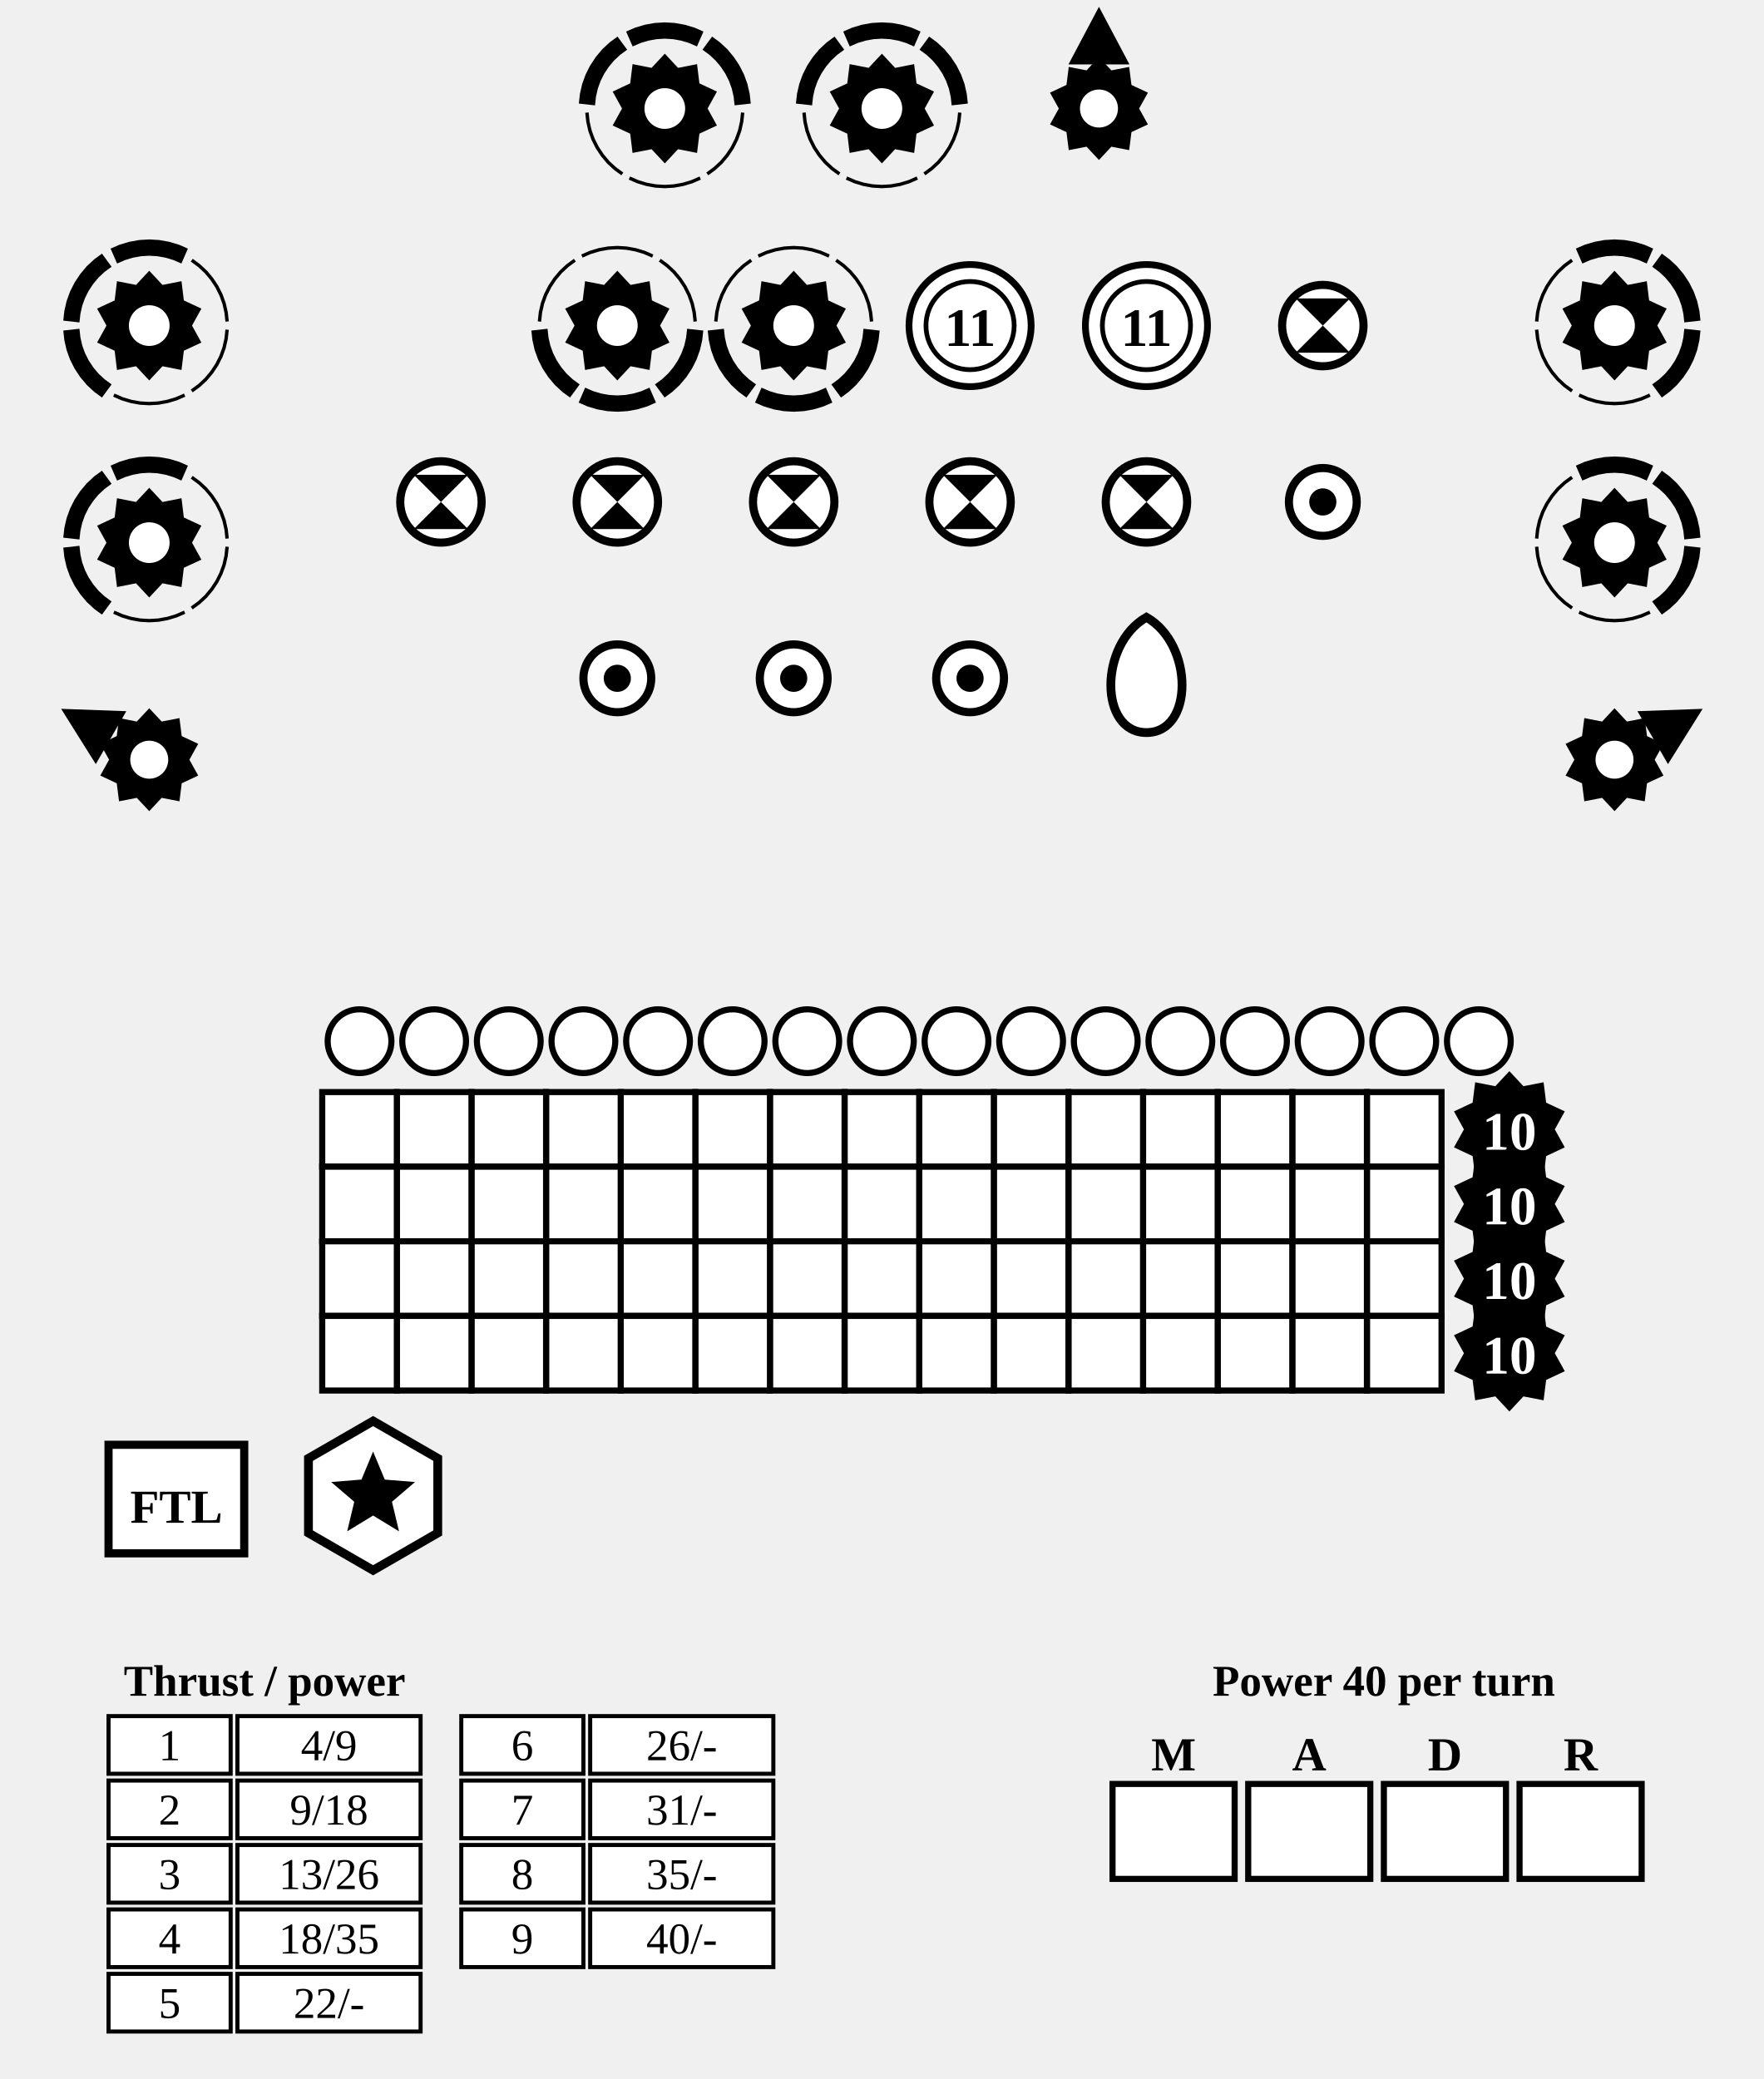
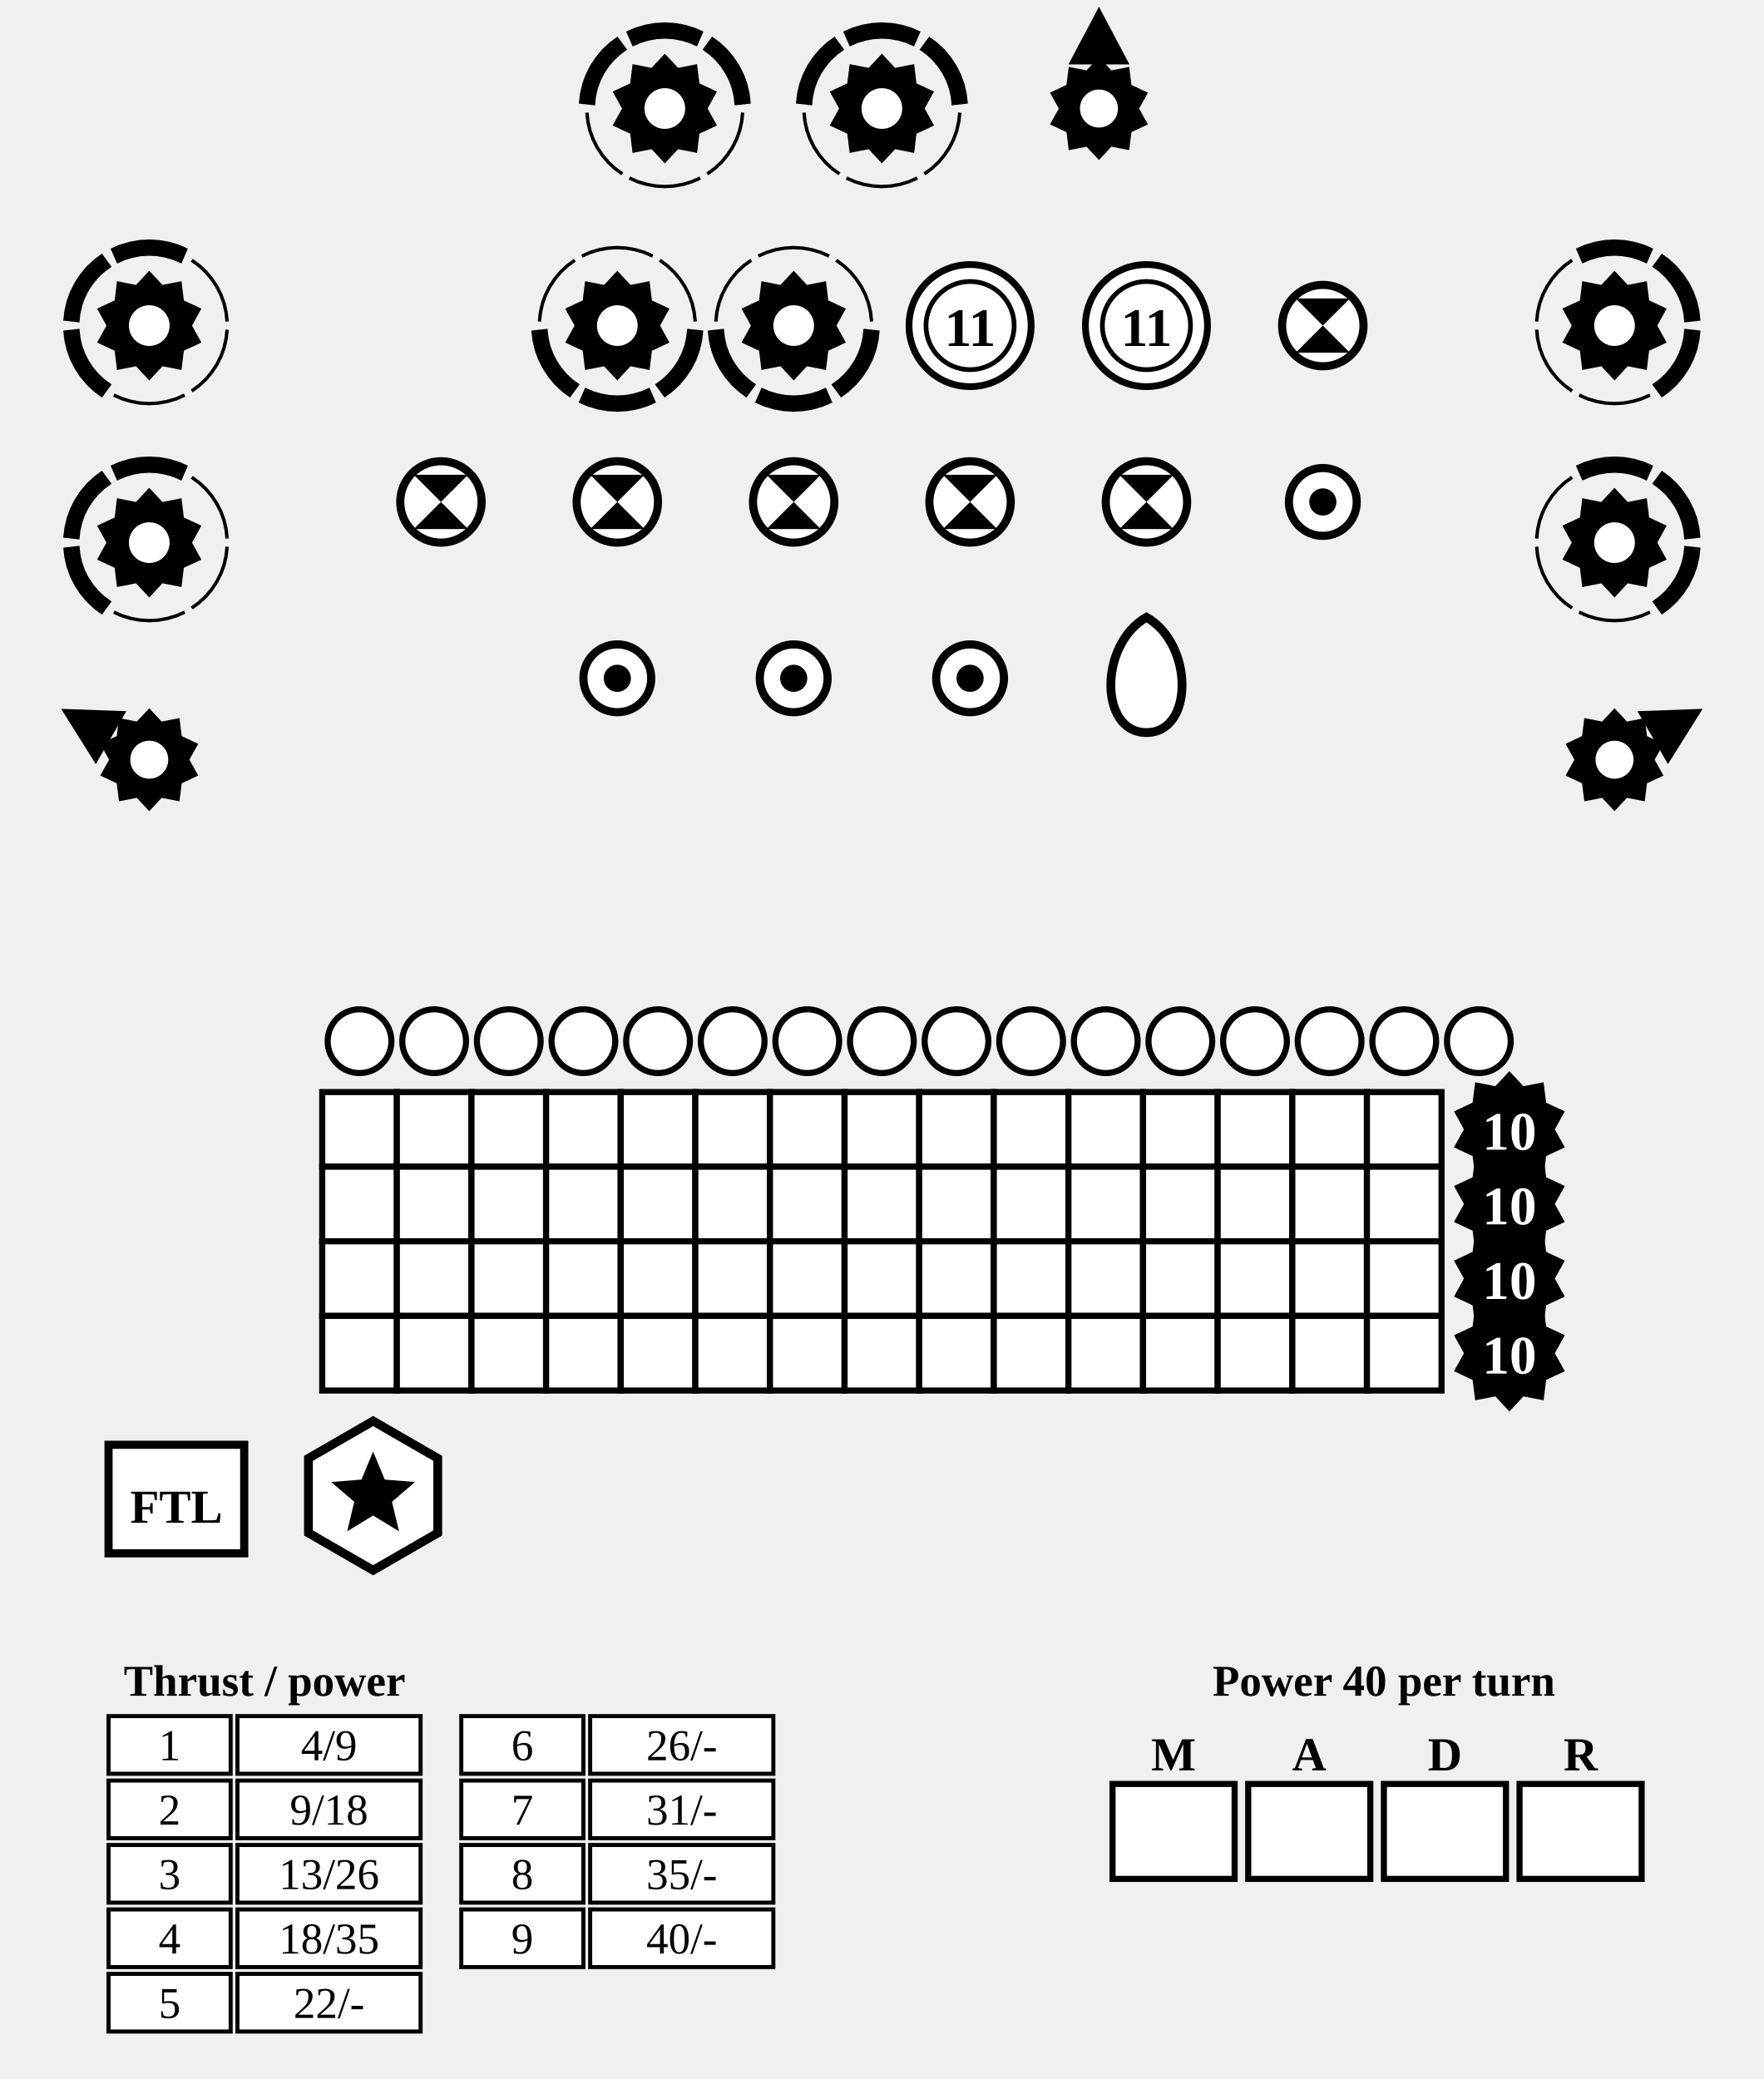
<svg xmlns="http://www.w3.org/2000/svg" viewBox="0 0 260 306.5" class="ssd">
  <path d="M98 8.5 L99.81 10.44 L102.41 9.93 L102.73 12.56 L105.13 13.68 L103.85 16 L105.13 18.32 L102.73 19.44 L102.41 22.07 L99.81 21.56 L98 23.5 L96.19 21.56 L93.59 22.07 L93.27 19.44 L90.87 18.32 L92.15 16 L90.87 13.68 L93.27 12.56 L93.59 9.93 L96.19 10.44 Z" fill="black" stroke="black" stroke-width="0.8" data-ref="system:s3" />
  <circle cx="98" cy="16" r="3" fill="white" stroke="none" stroke-width="0" data-ref="system:s3" />
  <path d="M92.78 5.75 L94.02 5.21 L95.32 4.82 L96.65 4.58 L98 4.5 L99.35 4.58 L100.68 4.82 L101.98 5.21 L103.22 5.75" fill="none" stroke="black" stroke-width="2.4" data-ref="system:s3" />
  <path d="M104.26 6.36 L105.35 7.16 L106.34 8.08 L107.21 9.12 L107.96 10.25 L108.57 11.46 L109.03 12.73 L109.33 14.05 L109.48 15.4" fill="none" stroke="black" stroke-width="2.4" data-ref="system:s3" />
  <path d="M109.48 16.6 L109.33 17.95 L109.03 19.27 L108.57 20.54 L107.96 21.75 L107.21 22.88 L106.34 23.92 L105.35 24.84 L104.26 25.64" fill="none" stroke="black" stroke-width="0.5" data-ref="system:s3" />
  <path d="M103.22 26.25 L101.98 26.79 L100.68 27.18 L99.35 27.42 L98 27.5 L96.65 27.42 L95.32 27.18 L94.02 26.79 L92.78 26.25" fill="none" stroke="black" stroke-width="0.5" data-ref="system:s3" />
  <path d="M91.74 25.64 L90.65 24.84 L89.66 23.92 L88.79 22.88 L88.04 21.75 L87.43 20.54 L86.97 19.27 L86.67 17.95 L86.52 16.6" fill="none" stroke="black" stroke-width="0.5" data-ref="system:s3" />
  <path d="M86.52 15.4 L86.67 14.05 L86.97 12.73 L87.43 11.46 L88.04 10.25 L88.79 9.12 L89.66 8.08 L90.65 7.16 L91.74 6.36" fill="none" stroke="black" stroke-width="2.4" data-ref="system:s3" />
  <path d="M130 8.5 L131.81 10.44 L134.41 9.93 L134.73 12.56 L137.13 13.68 L135.85 16 L137.13 18.32 L134.73 19.44 L134.41 22.07 L131.81 21.56 L130 23.5 L128.19 21.56 L125.59 22.07 L125.27 19.44 L122.87 18.32 L124.15 16 L122.87 13.68 L125.27 12.56 L125.59 9.93 L128.19 10.44 Z" fill="black" stroke="black" stroke-width="0.8" data-ref="system:s4" />
  <circle cx="130" cy="16" r="3" fill="white" stroke="none" stroke-width="0" data-ref="system:s4" />
  <path d="M124.78 5.75 L126.02 5.21 L127.32 4.82 L128.65 4.58 L130 4.5 L131.35 4.58 L132.68 4.82 L133.98 5.21 L135.22 5.75" fill="none" stroke="black" stroke-width="2.4" data-ref="system:s4" />
  <path d="M136.26 6.36 L137.35 7.16 L138.34 8.08 L139.21 9.12 L139.96 10.25 L140.57 11.46 L141.03 12.73 L141.33 14.05 L141.48 15.4" fill="none" stroke="black" stroke-width="2.4" data-ref="system:s4" />
  <path d="M141.48 16.6 L141.33 17.95 L141.03 19.27 L140.57 20.54 L139.96 21.75 L139.21 22.88 L138.34 23.92 L137.35 24.84 L136.26 25.64" fill="none" stroke="black" stroke-width="0.5" data-ref="system:s4" />
  <path d="M135.22 26.25 L133.98 26.79 L132.68 27.18 L131.35 27.42 L130 27.5 L128.65 27.42 L127.32 27.18 L126.02 26.79 L124.78 26.25" fill="none" stroke="black" stroke-width="0.5" data-ref="system:s4" />
  <path d="M123.74 25.64 L122.65 24.84 L121.66 23.92 L120.79 22.88 L120.04 21.75 L119.43 20.54 L118.97 19.27 L118.67 17.95 L118.52 16.6" fill="none" stroke="black" stroke-width="0.5" data-ref="system:s4" />
  <path d="M118.52 15.4 L118.67 14.05 L118.97 12.73 L119.43 11.46 L120.04 10.25 L120.79 9.12 L121.66 8.08 L122.65 7.16 L123.74 6.36" fill="none" stroke="black" stroke-width="2.4" data-ref="system:s4" />
  <path d="M162 9 L163.69 10.81 L166.11 10.34 L166.42 12.79 L168.66 13.84 L167.46 16 L168.66 18.16 L166.42 19.21 L166.11 21.66 L163.69 21.19 L162 23 L160.31 21.19 L157.89 21.66 L157.58 19.21 L155.34 18.16 L156.54 16 L155.34 13.84 L157.58 12.79 L157.89 10.34 L160.31 10.81 Z" fill="black" stroke="black" stroke-width="0.8" data-ref="system:s10" />
  <circle cx="162" cy="16" r="2.8" fill="white" stroke="none" stroke-width="0" data-ref="system:s10" />
  <path d="M162 1 L166.5 9.5 L157.5 9.5 Z" fill="black" stroke="none" stroke-width="0" data-ref="system:s10" />
  <path d="M22 40.5 L23.81 42.44 L26.41 41.93 L26.73 44.56 L29.13 45.68 L27.85 48 L29.13 50.32 L26.73 51.44 L26.41 54.07 L23.81 53.56 L22 55.5 L20.19 53.56 L17.59 54.07 L17.27 51.44 L14.87 50.32 L16.15 48 L14.87 45.68 L17.27 44.56 L17.59 41.93 L20.19 42.44 Z" fill="black" stroke="black" stroke-width="0.8" data-ref="system:s2" />
  <circle cx="22" cy="48" r="3" fill="white" stroke="none" stroke-width="0" data-ref="system:s2" />
  <path d="M16.78 37.75 L18.02 37.21 L19.32 36.82 L20.65 36.58 L22 36.5 L23.35 36.58 L24.68 36.82 L25.98 37.21 L27.22 37.75" fill="none" stroke="black" stroke-width="2.4" data-ref="system:s2" />
  <path d="M28.26 38.36 L29.35 39.16 L30.34 40.08 L31.21 41.12 L31.96 42.25 L32.57 43.46 L33.03 44.73 L33.33 46.05 L33.48 47.4" fill="none" stroke="black" stroke-width="0.5" data-ref="system:s2" />
  <path d="M33.48 48.6 L33.33 49.95 L33.03 51.27 L32.57 52.54 L31.96 53.75 L31.21 54.88 L30.34 55.92 L29.35 56.84 L28.26 57.64" fill="none" stroke="black" stroke-width="0.5" data-ref="system:s2" />
  <path d="M27.22 58.25 L25.98 58.79 L24.68 59.18 L23.35 59.42 L22 59.5 L20.65 59.42 L19.32 59.18 L18.02 58.79 L16.78 58.25" fill="none" stroke="black" stroke-width="0.5" data-ref="system:s2" />
  <path d="M15.74 57.64 L14.65 56.84 L13.66 55.92 L12.79 54.88 L12.04 53.75 L11.43 52.54 L10.97 51.27 L10.67 49.95 L10.52 48.6" fill="none" stroke="black" stroke-width="2.4" data-ref="system:s2" />
  <path d="M10.52 47.4 L10.67 46.05 L10.97 44.73 L11.43 43.46 L12.04 42.25 L12.79 41.12 L13.66 40.08 L14.65 39.16 L15.74 38.36" fill="none" stroke="black" stroke-width="2.4" data-ref="system:s2" />
  <path d="M22 72.5 L23.81 74.44 L26.41 73.93 L26.73 76.56 L29.13 77.68 L27.85 80 L29.13 82.32 L26.73 83.44 L26.41 86.07 L23.81 85.56 L22 87.5 L20.19 85.56 L17.59 86.07 L17.27 83.44 L14.87 82.32 L16.15 80 L14.87 77.68 L17.27 76.56 L17.59 73.93 L20.19 74.44 Z" fill="black" stroke="black" stroke-width="0.8" data-ref="system:s6" />
  <circle cx="22" cy="80" r="3" fill="white" stroke="none" stroke-width="0" data-ref="system:s6" />
  <path d="M16.78 69.75 L18.02 69.21 L19.32 68.82 L20.65 68.58 L22 68.5 L23.35 68.58 L24.68 68.82 L25.98 69.21 L27.22 69.75" fill="none" stroke="black" stroke-width="2.4" data-ref="system:s6" />
  <path d="M28.26 70.36 L29.35 71.16 L30.34 72.08 L31.21 73.12 L31.96 74.25 L32.57 75.46 L33.03 76.73 L33.33 78.05 L33.48 79.4" fill="none" stroke="black" stroke-width="0.5" data-ref="system:s6" />
  <path d="M33.48 80.6 L33.33 81.95 L33.03 83.27 L32.57 84.54 L31.96 85.75 L31.21 86.88 L30.34 87.92 L29.35 88.84 L28.26 89.64" fill="none" stroke="black" stroke-width="0.5" data-ref="system:s6" />
  <path d="M27.22 90.25 L25.98 90.79 L24.68 91.18 L23.35 91.42 L22 91.5 L20.65 91.42 L19.32 91.18 L18.02 90.79 L16.78 90.25" fill="none" stroke="black" stroke-width="0.5" data-ref="system:s6" />
  <path d="M15.74 89.64 L14.65 88.84 L13.66 87.92 L12.79 86.88 L12.04 85.75 L11.43 84.54 L10.97 83.27 L10.67 81.95 L10.52 80.6" fill="none" stroke="black" stroke-width="2.4" data-ref="system:s6" />
  <path d="M10.52 79.4 L10.67 78.05 L10.97 76.73 L11.43 75.46 L12.04 74.25 L12.79 73.12 L13.66 72.08 L14.65 71.16 L15.74 70.36" fill="none" stroke="black" stroke-width="2.4" data-ref="system:s6" />
  <path d="M22 105 L23.69 106.81 L26.11 106.34 L26.42 108.79 L28.66 109.84 L27.46 112 L28.66 114.16 L26.42 115.21 L26.11 117.66 L23.69 117.19 L22 119 L20.31 117.19 L17.89 117.66 L17.58 115.21 L15.34 114.16 L16.54 112 L15.34 109.84 L17.58 108.79 L17.89 106.34 L20.31 106.81 Z" fill="black" stroke="black" stroke-width="0.8" data-ref="system:s11" />
  <circle cx="22" cy="112" r="2.8" fill="white" stroke="none" stroke-width="0" data-ref="system:s11" />
  <path d="M9.01 104.5 L18.62 104.85 L14.12 112.65 Z" fill="black" stroke="none" stroke-width="0" data-ref="system:s11" />
  <path d="M238 40.5 L239.81 42.44 L242.41 41.93 L242.73 44.56 L245.13 45.68 L243.85 48 L245.13 50.32 L242.73 51.44 L242.41 54.07 L239.81 53.56 L238 55.5 L236.19 53.56 L233.59 54.07 L233.27 51.44 L230.87 50.32 L232.15 48 L230.87 45.68 L233.27 44.56 L233.59 41.93 L236.19 42.44 Z" fill="black" stroke="black" stroke-width="0.8" data-ref="system:s5" />
  <circle cx="238" cy="48" r="3" fill="white" stroke="none" stroke-width="0" data-ref="system:s5" />
  <path d="M232.78 37.75 L234.02 37.21 L235.32 36.82 L236.65 36.58 L238 36.5 L239.35 36.58 L240.68 36.82 L241.98 37.21 L243.22 37.75" fill="none" stroke="black" stroke-width="2.4" data-ref="system:s5" />
  <path d="M244.26 38.36 L245.35 39.16 L246.34 40.08 L247.21 41.12 L247.96 42.25 L248.57 43.46 L249.03 44.73 L249.33 46.05 L249.48 47.4" fill="none" stroke="black" stroke-width="2.4" data-ref="system:s5" />
  <path d="M249.48 48.6 L249.33 49.95 L249.03 51.27 L248.57 52.54 L247.96 53.75 L247.21 54.88 L246.34 55.92 L245.35 56.84 L244.26 57.64" fill="none" stroke="black" stroke-width="2.4" data-ref="system:s5" />
  <path d="M243.22 58.25 L241.98 58.79 L240.68 59.18 L239.35 59.42 L238 59.5 L236.65 59.42 L235.32 59.18 L234.02 58.79 L232.78 58.25" fill="none" stroke="black" stroke-width="0.5" data-ref="system:s5" />
  <path d="M231.74 57.64 L230.65 56.84 L229.66 55.92 L228.79 54.88 L228.04 53.75 L227.43 52.54 L226.97 51.27 L226.67 49.95 L226.52 48.6" fill="none" stroke="black" stroke-width="0.5" data-ref="system:s5" />
  <path d="M226.52 47.4 L226.67 46.05 L226.97 44.73 L227.43 43.46 L228.04 42.25 L228.79 41.12 L229.66 40.08 L230.65 39.16 L231.74 38.36" fill="none" stroke="black" stroke-width="0.5" data-ref="system:s5" />
  <path d="M238 72.5 L239.81 74.44 L242.41 73.93 L242.73 76.56 L245.13 77.68 L243.85 80 L245.13 82.32 L242.73 83.44 L242.41 86.07 L239.81 85.56 L238 87.5 L236.19 85.56 L233.59 86.07 L233.27 83.44 L230.87 82.32 L232.15 80 L230.87 77.68 L233.27 76.56 L233.59 73.93 L236.19 74.44 Z" fill="black" stroke="black" stroke-width="0.8" data-ref="system:s9" />
  <circle cx="238" cy="80" r="3" fill="white" stroke="none" stroke-width="0" data-ref="system:s9" />
  <path d="M232.78 69.75 L234.02 69.21 L235.32 68.82 L236.65 68.58 L238 68.5 L239.35 68.58 L240.68 68.82 L241.98 69.21 L243.22 69.75" fill="none" stroke="black" stroke-width="2.4" data-ref="system:s9" />
  <path d="M244.26 70.36 L245.35 71.16 L246.34 72.08 L247.21 73.12 L247.96 74.25 L248.57 75.46 L249.03 76.73 L249.33 78.05 L249.48 79.4" fill="none" stroke="black" stroke-width="2.4" data-ref="system:s9" />
  <path d="M249.48 80.6 L249.33 81.95 L249.03 83.27 L248.57 84.54 L247.96 85.75 L247.21 86.88 L246.34 87.92 L245.35 88.84 L244.26 89.64" fill="none" stroke="black" stroke-width="2.4" data-ref="system:s9" />
  <path d="M243.22 90.25 L241.98 90.79 L240.68 91.18 L239.35 91.42 L238 91.5 L236.65 91.42 L235.32 91.18 L234.02 90.79 L232.78 90.25" fill="none" stroke="black" stroke-width="0.5" data-ref="system:s9" />
  <path d="M231.74 89.64 L230.65 88.84 L229.66 87.92 L228.79 86.88 L228.04 85.75 L227.43 84.54 L226.97 83.27 L226.67 81.95 L226.52 80.6" fill="none" stroke="black" stroke-width="0.5" data-ref="system:s9" />
  <path d="M226.52 79.4 L226.67 78.05 L226.97 76.73 L227.43 75.46 L228.04 74.25 L228.79 73.12 L229.66 72.08 L230.65 71.16 L231.74 70.36" fill="none" stroke="black" stroke-width="0.5" data-ref="system:s9" />
  <path d="M238 105 L239.69 106.81 L242.11 106.34 L242.42 108.79 L244.66 109.84 L243.46 112 L244.66 114.16 L242.42 115.21 L242.11 117.66 L239.69 117.19 L238 119 L236.31 117.19 L233.89 117.66 L233.58 115.21 L231.34 114.16 L232.54 112 L231.34 109.84 L233.58 108.79 L233.89 106.34 L236.31 106.81 Z" fill="black" stroke="black" stroke-width="0.8" data-ref="system:s12" />
  <circle cx="238" cy="112" r="2.8" fill="white" stroke="none" stroke-width="0" data-ref="system:s12" />
  <path d="M250.99 104.5 L245.88 112.65 L241.38 104.85 Z" fill="black" stroke="none" stroke-width="0" data-ref="system:s12" />
  <path d="M91 40.5 L92.81 42.44 L95.41 41.93 L95.73 44.56 L98.13 45.68 L96.85 48 L98.13 50.32 L95.73 51.44 L95.41 54.07 L92.81 53.56 L91 55.5 L89.19 53.56 L86.59 54.07 L86.27 51.44 L83.87 50.32 L85.15 48 L83.87 45.68 L86.27 44.56 L86.59 41.93 L89.19 42.44 Z" fill="black" stroke="black" stroke-width="0.8" data-ref="system:s7" />
  <circle cx="91" cy="48" r="3" fill="white" stroke="none" stroke-width="0" data-ref="system:s7" />
  <path d="M85.78 37.75 L87.02 37.21 L88.32 36.82 L89.65 36.58 L91 36.5 L92.35 36.58 L93.68 36.82 L94.98 37.21 L96.22 37.75" fill="none" stroke="black" stroke-width="0.5" data-ref="system:s7" />
  <path d="M97.26 38.36 L98.35 39.16 L99.34 40.08 L100.21 41.12 L100.96 42.25 L101.57 43.46 L102.03 44.73 L102.33 46.05 L102.48 47.4" fill="none" stroke="black" stroke-width="0.5" data-ref="system:s7" />
  <path d="M102.48 48.6 L102.33 49.95 L102.03 51.27 L101.57 52.54 L100.96 53.75 L100.21 54.88 L99.34 55.92 L98.35 56.84 L97.26 57.64" fill="none" stroke="black" stroke-width="2.4" data-ref="system:s7" />
  <path d="M96.22 58.25 L94.98 58.79 L93.68 59.18 L92.35 59.42 L91 59.5 L89.65 59.42 L88.32 59.18 L87.02 58.79 L85.78 58.25" fill="none" stroke="black" stroke-width="2.4" data-ref="system:s7" />
  <path d="M84.74 57.64 L83.65 56.84 L82.66 55.92 L81.79 54.88 L81.04 53.75 L80.43 52.54 L79.97 51.27 L79.67 49.95 L79.52 48.6" fill="none" stroke="black" stroke-width="2.4" data-ref="system:s7" />
  <path d="M79.52 47.4 L79.67 46.05 L79.97 44.73 L80.43 43.46 L81.04 42.25 L81.79 41.12 L82.66 40.08 L83.65 39.16 L84.74 38.36" fill="none" stroke="black" stroke-width="0.5" data-ref="system:s7" />
  <path d="M117 40.5 L118.81 42.44 L121.41 41.93 L121.73 44.56 L124.13 45.68 L122.85 48 L124.13 50.32 L121.73 51.44 L121.41 54.07 L118.81 53.56 L117 55.5 L115.19 53.56 L112.59 54.07 L112.27 51.44 L109.87 50.32 L111.15 48 L109.87 45.68 L112.27 44.56 L112.59 41.93 L115.19 42.44 Z" fill="black" stroke="black" stroke-width="0.8" data-ref="system:s8" />
  <circle cx="117" cy="48" r="3" fill="white" stroke="none" stroke-width="0" data-ref="system:s8" />
  <path d="M111.78 37.75 L113.02 37.21 L114.32 36.82 L115.65 36.58 L117 36.5 L118.35 36.58 L119.68 36.82 L120.98 37.21 L122.22 37.75" fill="none" stroke="black" stroke-width="0.5" data-ref="system:s8" />
  <path d="M123.26 38.36 L124.35 39.16 L125.34 40.08 L126.21 41.12 L126.96 42.25 L127.57 43.46 L128.03 44.73 L128.33 46.05 L128.48 47.4" fill="none" stroke="black" stroke-width="0.5" data-ref="system:s8" />
  <path d="M128.48 48.6 L128.33 49.95 L128.03 51.27 L127.57 52.54 L126.96 53.75 L126.21 54.88 L125.34 55.92 L124.35 56.84 L123.26 57.64" fill="none" stroke="black" stroke-width="2.4" data-ref="system:s8" />
  <path d="M122.22 58.25 L120.98 58.79 L119.68 59.18 L118.35 59.42 L117 59.5 L115.65 59.42 L114.32 59.18 L113.02 58.79 L111.78 58.25" fill="none" stroke="black" stroke-width="2.4" data-ref="system:s8" />
  <path d="M110.74 57.64 L109.65 56.84 L108.66 55.92 L107.79 54.88 L107.04 53.75 L106.43 52.54 L105.97 51.27 L105.67 49.95 L105.52 48.6" fill="none" stroke="black" stroke-width="2.4" data-ref="system:s8" />
  <path d="M105.52 47.4 L105.67 46.05 L105.97 44.73 L106.43 43.46 L107.04 42.25 L107.79 41.12 L108.66 40.08 L109.65 39.16 L110.74 38.36" fill="none" stroke="black" stroke-width="0.5" data-ref="system:s8" />
  <circle cx="143" cy="48" r="9" fill="white" stroke="black" stroke-width="1" data-ref="system:s13" />
  <circle cx="143" cy="48" r="6.5" fill="white" stroke="black" stroke-width="0.7" data-ref="system:s13" />
  <text x="143" y="51" font-size="8" text-anchor="middle" fill="black" font-weight="700" data-ref="system:s13">11</text>
  <circle cx="169" cy="48" r="9" fill="white" stroke="black" stroke-width="1" data-ref="system:s14" />
  <circle cx="169" cy="48" r="6.5" fill="white" stroke="black" stroke-width="0.7" data-ref="system:s14" />
  <text x="169" y="51" font-size="8" text-anchor="middle" fill="black" font-weight="700" data-ref="system:s14">11</text>
  <circle cx="195" cy="48" r="6" fill="white" stroke="black" stroke-width="1.2" data-ref="system:s15" />
  <path d="M191 44 L199 44 L191 52 L199 52 Z" fill="black" stroke="none" stroke-width="0" data-ref="system:s15" />
  <circle cx="65" cy="74" r="6" fill="white" stroke="black" stroke-width="1.2" data-ref="system:s16" />
  <path d="M61 70 L69 70 L61 78 L69 78 Z" fill="black" stroke="none" stroke-width="0" data-ref="system:s16" />
  <circle cx="91" cy="74" r="6" fill="white" stroke="black" stroke-width="1.2" data-ref="system:s17" />
  <path d="M87 70 L95 70 L87 78 L95 78 Z" fill="black" stroke="none" stroke-width="0" data-ref="system:s17" />
  <circle cx="117" cy="74" r="6" fill="white" stroke="black" stroke-width="1.2" data-ref="system:s18" />
  <path d="M113 70 L121 70 L113 78 L121 78 Z" fill="black" stroke="none" stroke-width="0" data-ref="system:s18" />
  <circle cx="143" cy="74" r="6" fill="white" stroke="black" stroke-width="1.2" data-ref="system:s19" />
  <path d="M139 70 L147 70 L139 78 L147 78 Z" fill="black" stroke="none" stroke-width="0" data-ref="system:s19" />
  <circle cx="169" cy="74" r="6" fill="white" stroke="black" stroke-width="1.2" data-ref="system:s20" />
  <path d="M165 70 L173 70 L165 78 L173 78 Z" fill="black" stroke="none" stroke-width="0" data-ref="system:s20" />
  <circle cx="195" cy="74" r="5" fill="white" stroke="black" stroke-width="1.2" data-ref="system:s21" />
  <circle cx="195" cy="74" r="2" fill="black" stroke="none" stroke-width="0" data-ref="system:s21" />
  <circle cx="91" cy="100" r="5" fill="white" stroke="black" stroke-width="1.2" data-ref="system:s22" />
  <circle cx="91" cy="100" r="2" fill="black" stroke="none" stroke-width="0" data-ref="system:s22" />
  <circle cx="117" cy="100" r="5" fill="white" stroke="black" stroke-width="1.2" data-ref="system:s23" />
  <circle cx="117" cy="100" r="2" fill="black" stroke="none" stroke-width="0" data-ref="system:s23" />
  <circle cx="143" cy="100" r="5" fill="white" stroke="black" stroke-width="1.2" data-ref="system:s24" />
  <circle cx="143" cy="100" r="2" fill="black" stroke="none" stroke-width="0" data-ref="system:s24" />
  <path d="M169 91 C176 95 176 108 169 108 C162 108 162 95 169 91 Z" fill="white" stroke="black" stroke-width="1.3" data-ref="system:s25" />
-   <circle cx="218" cy="153.5" r="4.7" fill="white" stroke="black" stroke-width="0.9" data-ref="armour:1" />
-   <circle cx="207" cy="153.5" r="4.7" fill="white" stroke="black" stroke-width="0.9" data-ref="armour:2" />
-   <circle cx="196" cy="153.5" r="4.7" fill="white" stroke="black" stroke-width="0.9" data-ref="armour:3" />
-   <circle cx="185" cy="153.5" r="4.7" fill="white" stroke="black" stroke-width="0.9" data-ref="armour:4" />
-   <circle cx="174" cy="153.5" r="4.7" fill="white" stroke="black" stroke-width="0.9" data-ref="armour:5" />
-   <circle cx="163" cy="153.5" r="4.7" fill="white" stroke="black" stroke-width="0.9" data-ref="armour:6" />
-   <circle cx="152" cy="153.5" r="4.7" fill="white" stroke="black" stroke-width="0.9" data-ref="armour:7" />
-   <circle cx="141" cy="153.5" r="4.7" fill="white" stroke="black" stroke-width="0.9" data-ref="armour:8" />
-   <circle cx="130" cy="153.5" r="4.7" fill="white" stroke="black" stroke-width="0.9" data-ref="armour:9" />
-   <circle cx="119" cy="153.5" r="4.7" fill="white" stroke="black" stroke-width="0.9" data-ref="armour:10" />
-   <circle cx="108" cy="153.5" r="4.7" fill="white" stroke="black" stroke-width="0.9" data-ref="armour:11" />
-   <circle cx="97" cy="153.5" r="4.7" fill="white" stroke="black" stroke-width="0.9" data-ref="armour:12" />
-   <circle cx="86" cy="153.5" r="4.7" fill="white" stroke="black" stroke-width="0.9" data-ref="armour:13" />
-   <circle cx="75" cy="153.5" r="4.7" fill="white" stroke="black" stroke-width="0.9" data-ref="armour:14" />
-   <circle cx="64" cy="153.5" r="4.7" fill="white" stroke="black" stroke-width="0.9" data-ref="armour:15" />
-   <circle cx="53" cy="153.5" r="4.7" fill="white" stroke="black" stroke-width="0.9" data-ref="armour:16" />
-   <rect x="201.5" y="161" width="11" height="11" fill="white" stroke="black" stroke-width="0.9" data-ref="hull:1" />
-   <rect x="190.5" y="161" width="11" height="11" fill="white" stroke="black" stroke-width="0.9" data-ref="hull:2" />
-   <rect x="179.5" y="161" width="11" height="11" fill="white" stroke="black" stroke-width="0.9" data-ref="hull:3" />
-   <rect x="168.5" y="161" width="11" height="11" fill="white" stroke="black" stroke-width="0.9" data-ref="hull:4" />
-   <rect x="157.5" y="161" width="11" height="11" fill="white" stroke="black" stroke-width="0.9" data-ref="hull:5" />
-   <rect x="146.5" y="161" width="11" height="11" fill="white" stroke="black" stroke-width="0.9" data-ref="hull:6" />
-   <rect x="135.5" y="161" width="11" height="11" fill="white" stroke="black" stroke-width="0.9" data-ref="hull:7" />
+   <circle cx="53" cy="153.5" r="4.7" fill="white" stroke="black" stroke-width="0.9" data-ref="armour:1" />
+   <circle cx="64" cy="153.5" r="4.7" fill="white" stroke="black" stroke-width="0.9" data-ref="armour:2" />
+   <circle cx="75" cy="153.5" r="4.7" fill="white" stroke="black" stroke-width="0.9" data-ref="armour:3" />
+   <circle cx="86" cy="153.5" r="4.7" fill="white" stroke="black" stroke-width="0.9" data-ref="armour:4" />
+   <circle cx="97" cy="153.5" r="4.7" fill="white" stroke="black" stroke-width="0.9" data-ref="armour:5" />
+   <circle cx="108" cy="153.5" r="4.7" fill="white" stroke="black" stroke-width="0.9" data-ref="armour:6" />
+   <circle cx="119" cy="153.5" r="4.7" fill="white" stroke="black" stroke-width="0.9" data-ref="armour:7" />
+   <circle cx="130" cy="153.5" r="4.7" fill="white" stroke="black" stroke-width="0.9" data-ref="armour:8" />
+   <circle cx="141" cy="153.5" r="4.7" fill="white" stroke="black" stroke-width="0.9" data-ref="armour:9" />
+   <circle cx="152" cy="153.5" r="4.7" fill="white" stroke="black" stroke-width="0.9" data-ref="armour:10" />
+   <circle cx="163" cy="153.5" r="4.7" fill="white" stroke="black" stroke-width="0.9" data-ref="armour:11" />
+   <circle cx="174" cy="153.5" r="4.7" fill="white" stroke="black" stroke-width="0.9" data-ref="armour:12" />
+   <circle cx="185" cy="153.5" r="4.7" fill="white" stroke="black" stroke-width="0.9" data-ref="armour:13" />
+   <circle cx="196" cy="153.5" r="4.7" fill="white" stroke="black" stroke-width="0.9" data-ref="armour:14" />
+   <circle cx="207" cy="153.5" r="4.7" fill="white" stroke="black" stroke-width="0.9" data-ref="armour:15" />
+   <circle cx="218" cy="153.5" r="4.7" fill="white" stroke="black" stroke-width="0.9" data-ref="armour:16" />
+   <rect x="47.5" y="161" width="11" height="11" fill="white" stroke="black" stroke-width="0.9" data-ref="hull:1" />
+   <rect x="58.5" y="161" width="11" height="11" fill="white" stroke="black" stroke-width="0.9" data-ref="hull:2" />
+   <rect x="69.5" y="161" width="11" height="11" fill="white" stroke="black" stroke-width="0.9" data-ref="hull:3" />
+   <rect x="80.5" y="161" width="11" height="11" fill="white" stroke="black" stroke-width="0.9" data-ref="hull:4" />
+   <rect x="91.5" y="161" width="11" height="11" fill="white" stroke="black" stroke-width="0.9" data-ref="hull:5" />
+   <rect x="102.5" y="161" width="11" height="11" fill="white" stroke="black" stroke-width="0.9" data-ref="hull:6" />
+   <rect x="113.5" y="161" width="11" height="11" fill="white" stroke="black" stroke-width="0.9" data-ref="hull:7" />
  <rect x="124.5" y="161" width="11" height="11" fill="white" stroke="black" stroke-width="0.9" data-ref="hull:8" />
-   <rect x="113.5" y="161" width="11" height="11" fill="white" stroke="black" stroke-width="0.9" data-ref="hull:9" />
-   <rect x="102.5" y="161" width="11" height="11" fill="white" stroke="black" stroke-width="0.9" data-ref="hull:10" />
-   <rect x="91.5" y="161" width="11" height="11" fill="white" stroke="black" stroke-width="0.9" data-ref="hull:11" />
-   <rect x="80.5" y="161" width="11" height="11" fill="white" stroke="black" stroke-width="0.9" data-ref="hull:12" />
-   <rect x="69.5" y="161" width="11" height="11" fill="white" stroke="black" stroke-width="0.9" data-ref="hull:13" />
-   <rect x="58.5" y="161" width="11" height="11" fill="white" stroke="black" stroke-width="0.9" data-ref="hull:14" />
-   <rect x="47.5" y="161" width="11" height="11" fill="white" stroke="black" stroke-width="0.9" data-ref="hull:15" />
-   <rect x="201.5" y="172" width="11" height="11" fill="white" stroke="black" stroke-width="0.9" data-ref="hull:16" />
-   <rect x="190.5" y="172" width="11" height="11" fill="white" stroke="black" stroke-width="0.9" data-ref="hull:17" />
-   <rect x="179.5" y="172" width="11" height="11" fill="white" stroke="black" stroke-width="0.9" data-ref="hull:18" />
-   <rect x="168.5" y="172" width="11" height="11" fill="white" stroke="black" stroke-width="0.9" data-ref="hull:19" />
-   <rect x="157.5" y="172" width="11" height="11" fill="white" stroke="black" stroke-width="0.9" data-ref="hull:20" />
-   <rect x="146.5" y="172" width="11" height="11" fill="white" stroke="black" stroke-width="0.9" data-ref="hull:21" />
-   <rect x="135.5" y="172" width="11" height="11" fill="white" stroke="black" stroke-width="0.9" data-ref="hull:22" />
+   <rect x="135.5" y="161" width="11" height="11" fill="white" stroke="black" stroke-width="0.9" data-ref="hull:9" />
+   <rect x="146.5" y="161" width="11" height="11" fill="white" stroke="black" stroke-width="0.9" data-ref="hull:10" />
+   <rect x="157.5" y="161" width="11" height="11" fill="white" stroke="black" stroke-width="0.9" data-ref="hull:11" />
+   <rect x="168.5" y="161" width="11" height="11" fill="white" stroke="black" stroke-width="0.9" data-ref="hull:12" />
+   <rect x="179.5" y="161" width="11" height="11" fill="white" stroke="black" stroke-width="0.9" data-ref="hull:13" />
+   <rect x="190.5" y="161" width="11" height="11" fill="white" stroke="black" stroke-width="0.9" data-ref="hull:14" />
+   <rect x="201.5" y="161" width="11" height="11" fill="white" stroke="black" stroke-width="0.9" data-ref="hull:15" />
+   <rect x="47.5" y="172" width="11" height="11" fill="white" stroke="black" stroke-width="0.9" data-ref="hull:16" />
+   <rect x="58.5" y="172" width="11" height="11" fill="white" stroke="black" stroke-width="0.9" data-ref="hull:17" />
+   <rect x="69.5" y="172" width="11" height="11" fill="white" stroke="black" stroke-width="0.9" data-ref="hull:18" />
+   <rect x="80.5" y="172" width="11" height="11" fill="white" stroke="black" stroke-width="0.9" data-ref="hull:19" />
+   <rect x="91.5" y="172" width="11" height="11" fill="white" stroke="black" stroke-width="0.9" data-ref="hull:20" />
+   <rect x="102.5" y="172" width="11" height="11" fill="white" stroke="black" stroke-width="0.9" data-ref="hull:21" />
+   <rect x="113.5" y="172" width="11" height="11" fill="white" stroke="black" stroke-width="0.9" data-ref="hull:22" />
  <rect x="124.5" y="172" width="11" height="11" fill="white" stroke="black" stroke-width="0.9" data-ref="hull:23" />
-   <rect x="113.5" y="172" width="11" height="11" fill="white" stroke="black" stroke-width="0.9" data-ref="hull:24" />
-   <rect x="102.5" y="172" width="11" height="11" fill="white" stroke="black" stroke-width="0.9" data-ref="hull:25" />
-   <rect x="91.5" y="172" width="11" height="11" fill="white" stroke="black" stroke-width="0.9" data-ref="hull:26" />
-   <rect x="80.5" y="172" width="11" height="11" fill="white" stroke="black" stroke-width="0.9" data-ref="hull:27" />
-   <rect x="69.5" y="172" width="11" height="11" fill="white" stroke="black" stroke-width="0.9" data-ref="hull:28" />
-   <rect x="58.5" y="172" width="11" height="11" fill="white" stroke="black" stroke-width="0.9" data-ref="hull:29" />
-   <rect x="47.5" y="172" width="11" height="11" fill="white" stroke="black" stroke-width="0.9" data-ref="hull:30" />
-   <rect x="201.5" y="183" width="11" height="11" fill="white" stroke="black" stroke-width="0.9" data-ref="hull:31" />
-   <rect x="190.5" y="183" width="11" height="11" fill="white" stroke="black" stroke-width="0.9" data-ref="hull:32" />
-   <rect x="179.5" y="183" width="11" height="11" fill="white" stroke="black" stroke-width="0.9" data-ref="hull:33" />
-   <rect x="168.5" y="183" width="11" height="11" fill="white" stroke="black" stroke-width="0.9" data-ref="hull:34" />
-   <rect x="157.5" y="183" width="11" height="11" fill="white" stroke="black" stroke-width="0.9" data-ref="hull:35" />
-   <rect x="146.5" y="183" width="11" height="11" fill="white" stroke="black" stroke-width="0.9" data-ref="hull:36" />
-   <rect x="135.5" y="183" width="11" height="11" fill="white" stroke="black" stroke-width="0.9" data-ref="hull:37" />
+   <rect x="135.5" y="172" width="11" height="11" fill="white" stroke="black" stroke-width="0.9" data-ref="hull:24" />
+   <rect x="146.5" y="172" width="11" height="11" fill="white" stroke="black" stroke-width="0.9" data-ref="hull:25" />
+   <rect x="157.5" y="172" width="11" height="11" fill="white" stroke="black" stroke-width="0.9" data-ref="hull:26" />
+   <rect x="168.5" y="172" width="11" height="11" fill="white" stroke="black" stroke-width="0.9" data-ref="hull:27" />
+   <rect x="179.5" y="172" width="11" height="11" fill="white" stroke="black" stroke-width="0.9" data-ref="hull:28" />
+   <rect x="190.5" y="172" width="11" height="11" fill="white" stroke="black" stroke-width="0.9" data-ref="hull:29" />
+   <rect x="201.5" y="172" width="11" height="11" fill="white" stroke="black" stroke-width="0.9" data-ref="hull:30" />
+   <rect x="47.5" y="183" width="11" height="11" fill="white" stroke="black" stroke-width="0.9" data-ref="hull:31" />
+   <rect x="58.5" y="183" width="11" height="11" fill="white" stroke="black" stroke-width="0.9" data-ref="hull:32" />
+   <rect x="69.5" y="183" width="11" height="11" fill="white" stroke="black" stroke-width="0.9" data-ref="hull:33" />
+   <rect x="80.5" y="183" width="11" height="11" fill="white" stroke="black" stroke-width="0.9" data-ref="hull:34" />
+   <rect x="91.5" y="183" width="11" height="11" fill="white" stroke="black" stroke-width="0.9" data-ref="hull:35" />
+   <rect x="102.5" y="183" width="11" height="11" fill="white" stroke="black" stroke-width="0.9" data-ref="hull:36" />
+   <rect x="113.5" y="183" width="11" height="11" fill="white" stroke="black" stroke-width="0.9" data-ref="hull:37" />
  <rect x="124.5" y="183" width="11" height="11" fill="white" stroke="black" stroke-width="0.9" data-ref="hull:38" />
-   <rect x="113.5" y="183" width="11" height="11" fill="white" stroke="black" stroke-width="0.9" data-ref="hull:39" />
-   <rect x="102.5" y="183" width="11" height="11" fill="white" stroke="black" stroke-width="0.9" data-ref="hull:40" />
-   <rect x="91.5" y="183" width="11" height="11" fill="white" stroke="black" stroke-width="0.9" data-ref="hull:41" />
-   <rect x="80.5" y="183" width="11" height="11" fill="white" stroke="black" stroke-width="0.9" data-ref="hull:42" />
-   <rect x="69.5" y="183" width="11" height="11" fill="white" stroke="black" stroke-width="0.9" data-ref="hull:43" />
-   <rect x="58.5" y="183" width="11" height="11" fill="white" stroke="black" stroke-width="0.9" data-ref="hull:44" />
-   <rect x="47.5" y="183" width="11" height="11" fill="white" stroke="black" stroke-width="0.9" data-ref="hull:45" />
-   <rect x="201.5" y="194" width="11" height="11" fill="white" stroke="black" stroke-width="0.9" data-ref="hull:46" />
-   <rect x="190.5" y="194" width="11" height="11" fill="white" stroke="black" stroke-width="0.9" data-ref="hull:47" />
-   <rect x="179.5" y="194" width="11" height="11" fill="white" stroke="black" stroke-width="0.9" data-ref="hull:48" />
-   <rect x="168.5" y="194" width="11" height="11" fill="white" stroke="black" stroke-width="0.9" data-ref="hull:49" />
-   <rect x="157.5" y="194" width="11" height="11" fill="white" stroke="black" stroke-width="0.9" data-ref="hull:50" />
-   <rect x="146.5" y="194" width="11" height="11" fill="white" stroke="black" stroke-width="0.9" data-ref="hull:51" />
-   <rect x="135.5" y="194" width="11" height="11" fill="white" stroke="black" stroke-width="0.9" data-ref="hull:52" />
+   <rect x="135.5" y="183" width="11" height="11" fill="white" stroke="black" stroke-width="0.9" data-ref="hull:39" />
+   <rect x="146.5" y="183" width="11" height="11" fill="white" stroke="black" stroke-width="0.9" data-ref="hull:40" />
+   <rect x="157.5" y="183" width="11" height="11" fill="white" stroke="black" stroke-width="0.9" data-ref="hull:41" />
+   <rect x="168.5" y="183" width="11" height="11" fill="white" stroke="black" stroke-width="0.9" data-ref="hull:42" />
+   <rect x="179.5" y="183" width="11" height="11" fill="white" stroke="black" stroke-width="0.9" data-ref="hull:43" />
+   <rect x="190.5" y="183" width="11" height="11" fill="white" stroke="black" stroke-width="0.9" data-ref="hull:44" />
+   <rect x="201.5" y="183" width="11" height="11" fill="white" stroke="black" stroke-width="0.9" data-ref="hull:45" />
+   <rect x="47.5" y="194" width="11" height="11" fill="white" stroke="black" stroke-width="0.9" data-ref="hull:46" />
+   <rect x="58.5" y="194" width="11" height="11" fill="white" stroke="black" stroke-width="0.9" data-ref="hull:47" />
+   <rect x="69.5" y="194" width="11" height="11" fill="white" stroke="black" stroke-width="0.9" data-ref="hull:48" />
+   <rect x="80.5" y="194" width="11" height="11" fill="white" stroke="black" stroke-width="0.9" data-ref="hull:49" />
+   <rect x="91.5" y="194" width="11" height="11" fill="white" stroke="black" stroke-width="0.9" data-ref="hull:50" />
+   <rect x="102.5" y="194" width="11" height="11" fill="white" stroke="black" stroke-width="0.9" data-ref="hull:51" />
+   <rect x="113.5" y="194" width="11" height="11" fill="white" stroke="black" stroke-width="0.9" data-ref="hull:52" />
  <rect x="124.5" y="194" width="11" height="11" fill="white" stroke="black" stroke-width="0.9" data-ref="hull:53" />
-   <rect x="113.5" y="194" width="11" height="11" fill="white" stroke="black" stroke-width="0.9" data-ref="hull:54" />
-   <rect x="102.5" y="194" width="11" height="11" fill="white" stroke="black" stroke-width="0.9" data-ref="hull:55" />
-   <rect x="91.5" y="194" width="11" height="11" fill="white" stroke="black" stroke-width="0.9" data-ref="hull:56" />
-   <rect x="80.5" y="194" width="11" height="11" fill="white" stroke="black" stroke-width="0.9" data-ref="hull:57" />
-   <rect x="69.5" y="194" width="11" height="11" fill="white" stroke="black" stroke-width="0.9" data-ref="hull:58" />
-   <rect x="58.5" y="194" width="11" height="11" fill="white" stroke="black" stroke-width="0.9" data-ref="hull:59" />
-   <rect x="47.5" y="194" width="11" height="11" fill="white" stroke="black" stroke-width="0.9" data-ref="hull:60" />
+   <rect x="135.5" y="194" width="11" height="11" fill="white" stroke="black" stroke-width="0.9" data-ref="hull:54" />
+   <rect x="146.5" y="194" width="11" height="11" fill="white" stroke="black" stroke-width="0.9" data-ref="hull:55" />
+   <rect x="157.5" y="194" width="11" height="11" fill="white" stroke="black" stroke-width="0.9" data-ref="hull:56" />
+   <rect x="168.5" y="194" width="11" height="11" fill="white" stroke="black" stroke-width="0.9" data-ref="hull:57" />
+   <rect x="179.5" y="194" width="11" height="11" fill="white" stroke="black" stroke-width="0.9" data-ref="hull:58" />
+   <rect x="190.5" y="194" width="11" height="11" fill="white" stroke="black" stroke-width="0.9" data-ref="hull:59" />
+   <rect x="201.5" y="194" width="11" height="11" fill="white" stroke="black" stroke-width="0.9" data-ref="hull:60" />
  <path d="M222.5 158.5 L224.43 160.57 L227.2 160.03 L227.55 162.83 L230.11 164.03 L228.74 166.5 L230.11 168.97 L227.55 170.17 L227.2 172.97 L224.43 172.43 L222.5 174.5 L220.57 172.43 L217.8 172.97 L217.45 170.17 L214.89 168.97 L216.26 166.5 L214.89 164.03 L217.45 162.83 L217.8 160.03 L220.57 160.57 Z" fill="black" stroke="black" stroke-width="0.8" />
  <text x="222.5" y="169.5" font-size="8" text-anchor="middle" fill="white" font-weight="700">10</text>
  <path d="M222.5 169.5 L224.43 171.57 L227.2 171.03 L227.55 173.83 L230.11 175.03 L228.74 177.5 L230.11 179.97 L227.55 181.17 L227.2 183.97 L224.43 183.43 L222.5 185.5 L220.57 183.43 L217.8 183.97 L217.45 181.17 L214.89 179.97 L216.26 177.5 L214.89 175.03 L217.45 173.83 L217.8 171.03 L220.57 171.57 Z" fill="black" stroke="black" stroke-width="0.8" />
  <text x="222.5" y="180.5" font-size="8" text-anchor="middle" fill="white" font-weight="700">10</text>
  <path d="M222.5 180.5 L224.43 182.57 L227.2 182.03 L227.55 184.83 L230.11 186.03 L228.74 188.5 L230.11 190.97 L227.55 192.17 L227.2 194.97 L224.43 194.43 L222.5 196.5 L220.57 194.43 L217.8 194.97 L217.45 192.17 L214.89 190.97 L216.26 188.5 L214.89 186.03 L217.45 184.83 L217.8 182.03 L220.57 182.57 Z" fill="black" stroke="black" stroke-width="0.8" />
  <text x="222.5" y="191.5" font-size="8" text-anchor="middle" fill="white" font-weight="700">10</text>
  <path d="M222.5 191.5 L224.43 193.57 L227.2 193.03 L227.55 195.83 L230.11 197.03 L228.74 199.5 L230.11 201.97 L227.55 203.17 L227.2 205.97 L224.43 205.43 L222.5 207.5 L220.57 205.43 L217.8 205.97 L217.45 203.17 L214.89 201.97 L216.26 199.5 L214.89 197.03 L217.45 195.83 L217.8 193.03 L220.57 193.57 Z" fill="black" stroke="black" stroke-width="0.8" />
  <text x="222.5" y="202.5" font-size="8" text-anchor="middle" fill="white" font-weight="700">10</text>
  <rect x="16" y="213" width="20" height="16" fill="white" stroke="black" stroke-width="1.2" />
  <text x="26" y="224.5" font-size="7" text-anchor="middle" fill="black" font-weight="700">FTL</text>
  <path d="M55 209.5 L64.53 215 L64.53 226 L55 231.5 L45.47 226 L45.47 215 Z" fill="white" stroke="black" stroke-width="1.3" />
  <path d="M55 214L56.72 218.13L61.18 218.49L57.78 221.4L58.82 225.76L55 223.43L51.18 225.76L52.22 221.4L48.82 218.49L53.28 218.13Z" fill="black" stroke="none" stroke-width="0" />
  <text x="39" y="250" font-size="6.5" text-anchor="middle" fill="black" font-weight="700">Thrust / power</text>
  <rect x="16" y="253" width="18" height="8.5" fill="white" stroke="black" stroke-width="0.6" />
  <text x="25" y="259.5" font-size="6.5" text-anchor="middle" fill="black">1</text>
  <rect x="35" y="253" width="27" height="8.5" fill="white" stroke="black" stroke-width="0.6" />
  <text x="48.5" y="259.5" font-size="6.5" text-anchor="middle" fill="black">4/9</text>
  <rect x="16" y="262.5" width="18" height="8.5" fill="white" stroke="black" stroke-width="0.6" />
  <text x="25" y="269" font-size="6.5" text-anchor="middle" fill="black">2</text>
  <rect x="35" y="262.5" width="27" height="8.5" fill="white" stroke="black" stroke-width="0.6" />
  <text x="48.5" y="269" font-size="6.5" text-anchor="middle" fill="black">9/18</text>
  <rect x="16" y="272" width="18" height="8.5" fill="white" stroke="black" stroke-width="0.6" />
  <text x="25" y="278.5" font-size="6.5" text-anchor="middle" fill="black">3</text>
  <rect x="35" y="272" width="27" height="8.5" fill="white" stroke="black" stroke-width="0.6" />
  <text x="48.5" y="278.5" font-size="6.5" text-anchor="middle" fill="black">13/26</text>
  <rect x="16" y="281.5" width="18" height="8.5" fill="white" stroke="black" stroke-width="0.6" />
  <text x="25" y="288" font-size="6.5" text-anchor="middle" fill="black">4</text>
  <rect x="35" y="281.5" width="27" height="8.5" fill="white" stroke="black" stroke-width="0.6" />
  <text x="48.5" y="288" font-size="6.5" text-anchor="middle" fill="black">18/35</text>
  <rect x="16" y="291" width="18" height="8.5" fill="white" stroke="black" stroke-width="0.6" />
  <text x="25" y="297.5" font-size="6.5" text-anchor="middle" fill="black">5</text>
  <rect x="35" y="291" width="27" height="8.5" fill="white" stroke="black" stroke-width="0.6" />
  <text x="48.5" y="297.5" font-size="6.5" text-anchor="middle" fill="black">22/-</text>
  <rect x="68" y="253" width="18" height="8.5" fill="white" stroke="black" stroke-width="0.6" />
  <text x="77" y="259.5" font-size="6.5" text-anchor="middle" fill="black">6</text>
  <rect x="87" y="253" width="27" height="8.5" fill="white" stroke="black" stroke-width="0.6" />
  <text x="100.5" y="259.5" font-size="6.5" text-anchor="middle" fill="black">26/-</text>
  <rect x="68" y="262.5" width="18" height="8.5" fill="white" stroke="black" stroke-width="0.6" />
  <text x="77" y="269" font-size="6.5" text-anchor="middle" fill="black">7</text>
  <rect x="87" y="262.5" width="27" height="8.5" fill="white" stroke="black" stroke-width="0.6" />
  <text x="100.5" y="269" font-size="6.5" text-anchor="middle" fill="black">31/-</text>
  <rect x="68" y="272" width="18" height="8.5" fill="white" stroke="black" stroke-width="0.6" />
  <text x="77" y="278.5" font-size="6.5" text-anchor="middle" fill="black">8</text>
  <rect x="87" y="272" width="27" height="8.5" fill="white" stroke="black" stroke-width="0.6" />
  <text x="100.5" y="278.5" font-size="6.5" text-anchor="middle" fill="black">35/-</text>
  <rect x="68" y="281.5" width="18" height="8.5" fill="white" stroke="black" stroke-width="0.6" />
  <text x="77" y="288" font-size="6.5" text-anchor="middle" fill="black">9</text>
  <rect x="87" y="281.5" width="27" height="8.5" fill="white" stroke="black" stroke-width="0.6" />
  <text x="100.5" y="288" font-size="6.5" text-anchor="middle" fill="black">40/-</text>
  <text x="204" y="250" font-size="6.5" text-anchor="middle" fill="black" font-weight="700">Power 40 per turn</text>
  <text x="173" y="261" font-size="7" text-anchor="middle" fill="black" font-weight="700">M</text>
  <rect x="164" y="263" width="18" height="14" fill="white" stroke="black" stroke-width="0.9" />
  <text x="193" y="261" font-size="7" text-anchor="middle" fill="black" font-weight="700">A</text>
  <rect x="184" y="263" width="18" height="14" fill="white" stroke="black" stroke-width="0.9" />
  <text x="213" y="261" font-size="7" text-anchor="middle" fill="black" font-weight="700">D</text>
  <rect x="204" y="263" width="18" height="14" fill="white" stroke="black" stroke-width="0.9" />
  <text x="233" y="261" font-size="7" text-anchor="middle" fill="black" font-weight="700">R</text>
  <rect x="224" y="263" width="18" height="14" fill="white" stroke="black" stroke-width="0.9" />
</svg>
